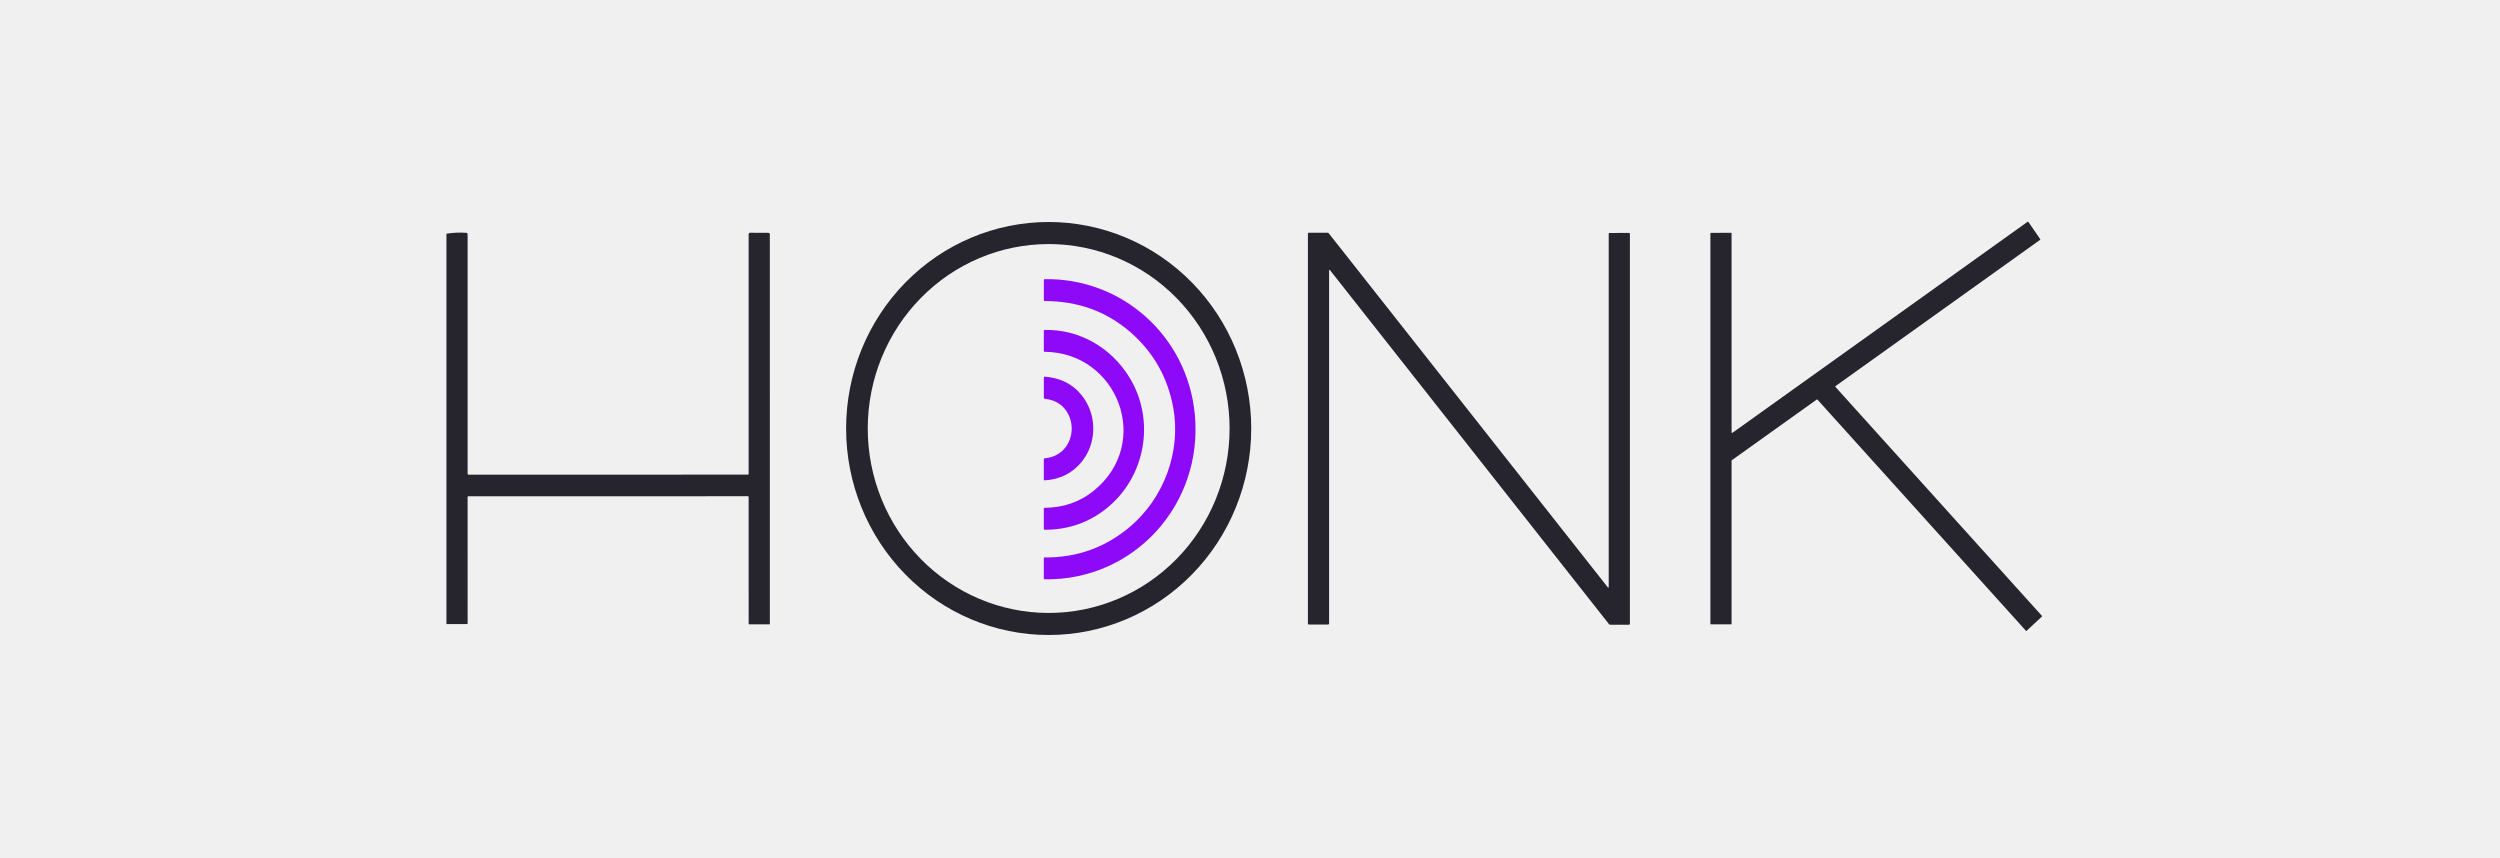
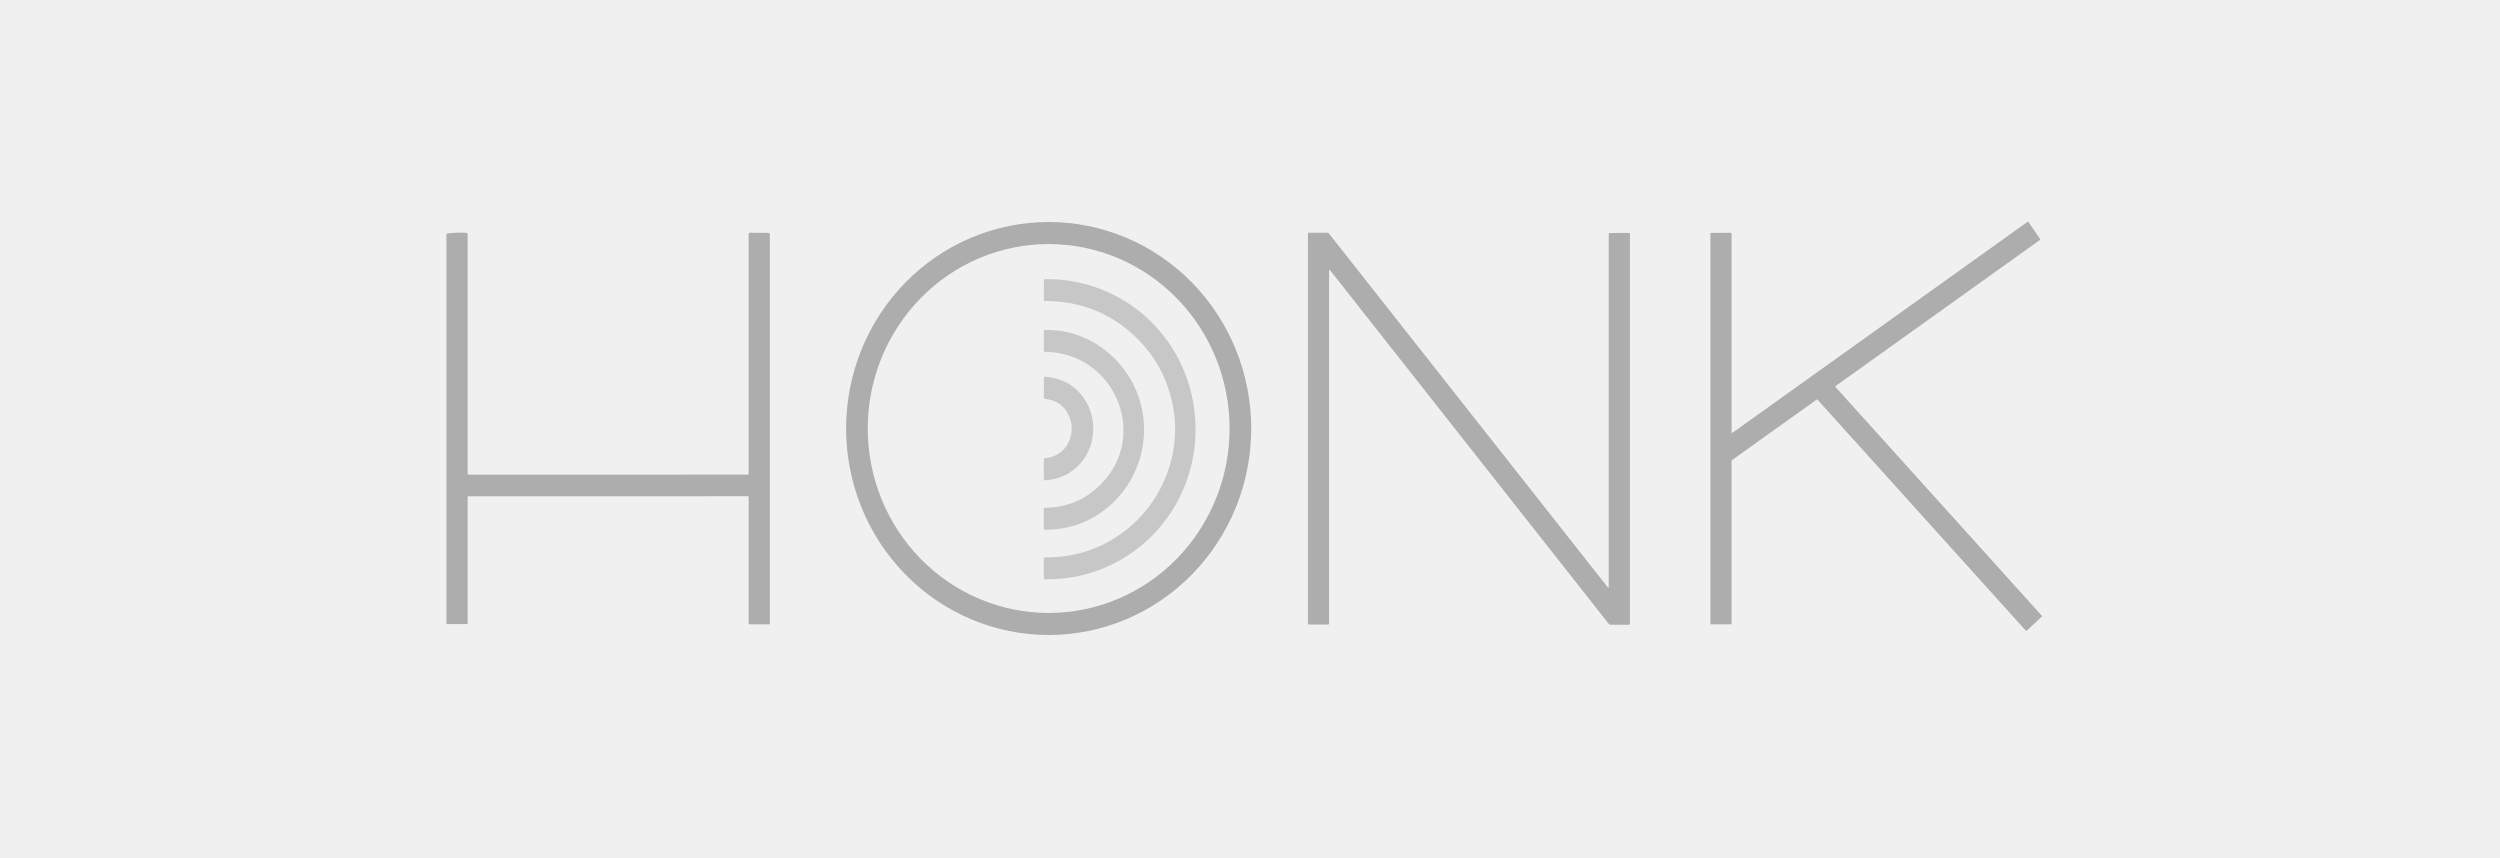
<svg xmlns="http://www.w3.org/2000/svg" width="140" height="48" viewBox="0 0 140 48" fill="none">
-   <g clip-path="url(#clip0_362_3345)">
-     <path d="M97.016 24.238L113.547 12.419C113.55 12.417 113.554 12.415 113.558 12.414C113.562 12.413 113.566 12.413 113.57 12.414C113.574 12.414 113.577 12.416 113.581 12.418C113.584 12.42 113.587 12.423 113.589 12.426L114.251 13.39C114.253 13.393 114.255 13.397 114.256 13.401C114.257 13.405 114.257 13.409 114.256 13.413C114.256 13.417 114.254 13.42 114.252 13.424C114.25 13.427 114.247 13.43 114.244 13.432L102.79 21.621C102.786 21.623 102.783 21.626 102.781 21.63C102.779 21.634 102.777 21.638 102.777 21.642C102.776 21.647 102.777 21.651 102.778 21.655C102.779 21.66 102.782 21.663 102.784 21.667L114.344 34.484C114.347 34.487 114.349 34.491 114.351 34.495C114.352 34.498 114.353 34.502 114.353 34.507C114.352 34.511 114.351 34.515 114.35 34.518C114.348 34.522 114.346 34.525 114.343 34.528L113.493 35.324C113.491 35.327 113.487 35.329 113.483 35.33C113.48 35.332 113.476 35.332 113.472 35.332C113.468 35.332 113.464 35.331 113.46 35.329C113.457 35.328 113.453 35.325 113.451 35.322L101.778 22.379C101.773 22.373 101.766 22.369 101.759 22.369C101.751 22.368 101.744 22.369 101.738 22.374L96.981 25.773C96.977 25.776 96.974 25.779 96.972 25.784C96.969 25.788 96.968 25.793 96.968 25.798V34.932C96.968 34.94 96.965 34.948 96.96 34.954C96.954 34.959 96.946 34.963 96.938 34.963H95.812C95.804 34.963 95.796 34.959 95.791 34.954C95.785 34.948 95.782 34.94 95.782 34.932V13.071C95.782 13.063 95.785 13.055 95.791 13.05C95.796 13.044 95.804 13.041 95.812 13.041L96.938 13.036C96.946 13.036 96.954 13.039 96.96 13.045C96.965 13.05 96.968 13.058 96.968 13.066V24.213C96.968 24.218 96.97 24.224 96.973 24.229C96.976 24.234 96.98 24.238 96.985 24.24C96.99 24.243 96.995 24.244 97.001 24.243C97.006 24.243 97.011 24.241 97.016 24.238Z" fill="#26242D" />
-     <path d="M70.069 23.996C70.069 27.063 68.874 30.005 66.746 32.173C64.619 34.342 61.734 35.56 58.725 35.56C55.717 35.56 52.832 34.342 50.705 32.173C48.577 30.005 47.382 27.063 47.382 23.996C47.382 20.929 48.577 17.988 50.705 15.819C52.832 13.65 55.717 12.432 58.725 12.432C60.215 12.432 61.69 12.731 63.066 13.312C64.443 13.893 65.693 14.745 66.746 15.819C67.8 16.893 68.635 18.168 69.205 19.571C69.775 20.974 70.069 22.478 70.069 23.996ZM68.857 23.996C68.857 21.257 67.79 18.63 65.89 16.693C63.99 14.755 61.413 13.667 58.725 13.667C56.038 13.667 53.461 14.755 51.561 16.693C49.661 18.63 48.594 21.257 48.594 23.996C48.594 26.736 49.661 29.363 51.561 31.3C53.461 33.237 56.038 34.325 58.725 34.325C61.413 34.325 63.99 33.237 65.89 31.3C67.79 29.363 68.857 26.736 68.857 23.996Z" fill="#26242D" />
-     <path d="M25 34.949V13.088C25.356 13.028 25.727 13.011 26.113 13.038C26.161 13.041 26.186 13.068 26.186 13.118L26.186 26.53C26.186 26.564 26.203 26.581 26.237 26.581L41.885 26.579C41.911 26.579 41.924 26.566 41.924 26.539L41.924 13.116C41.924 13.094 41.932 13.073 41.947 13.058C41.962 13.043 41.983 13.034 42.004 13.034L43.033 13.039C43.054 13.039 43.073 13.047 43.087 13.062C43.102 13.077 43.11 13.097 43.11 13.117L43.111 34.926C43.111 34.936 43.108 34.945 43.101 34.952C43.094 34.959 43.085 34.964 43.075 34.964H41.964C41.938 34.964 41.925 34.95 41.925 34.924L41.924 27.829C41.924 27.818 41.92 27.808 41.913 27.8C41.905 27.793 41.895 27.789 41.885 27.789L26.227 27.79C26.216 27.79 26.206 27.795 26.198 27.802C26.191 27.81 26.186 27.82 26.186 27.831L26.187 34.906C26.187 34.935 26.173 34.949 26.144 34.949H25Z" fill="#26242D" />
-     <path d="M74.446 15.11C74.435 15.128 74.429 15.148 74.429 15.17C74.429 21.672 74.429 28.253 74.429 34.912C74.429 34.952 74.409 34.972 74.37 34.972L73.296 34.975C73.282 34.975 73.268 34.969 73.258 34.959C73.248 34.948 73.243 34.934 73.243 34.92V13.081C73.243 13.068 73.248 13.056 73.256 13.047C73.265 13.039 73.277 13.033 73.289 13.033H74.348C74.374 13.033 74.394 13.044 74.41 13.064L90.023 32.873C90.066 32.928 90.088 32.92 90.088 32.849V13.101C90.088 13.065 90.106 13.047 90.142 13.047L91.228 13.045C91.234 13.045 91.24 13.046 91.246 13.048C91.251 13.051 91.257 13.054 91.261 13.058C91.265 13.063 91.268 13.068 91.271 13.074C91.273 13.079 91.274 13.085 91.274 13.091V34.925C91.274 34.941 91.268 34.957 91.257 34.968C91.245 34.98 91.23 34.986 91.214 34.986L90.171 34.985C90.144 34.985 90.122 34.975 90.105 34.954L74.464 15.109C74.463 15.107 74.462 15.106 74.46 15.105C74.459 15.105 74.457 15.104 74.455 15.104C74.453 15.104 74.452 15.105 74.45 15.106C74.448 15.107 74.447 15.108 74.446 15.11Z" fill="#26242D" />
-     <path d="M58.501 15.633C62.813 15.561 66.474 18.793 66.907 23.175C67.407 28.239 63.5 32.52 58.505 32.441C58.47 32.441 58.453 32.423 58.453 32.388V31.259C58.453 31.23 58.467 31.215 58.496 31.216C60.323 31.232 61.925 30.652 63.303 29.477C65.183 27.873 66.148 25.282 65.701 22.829C65.387 21.11 64.571 19.687 63.253 18.56C61.925 17.425 60.342 16.858 58.504 16.858C58.471 16.858 58.454 16.841 58.454 16.808L58.455 15.68C58.455 15.649 58.47 15.633 58.501 15.633Z" fill="#8F09F9" />
-     <path d="M61.251 27.48C64.551 24.8 62.591 19.738 58.504 19.701C58.471 19.701 58.454 19.683 58.454 19.649V18.521C58.454 18.492 58.468 18.478 58.496 18.477C60.458 18.432 62.235 19.478 63.251 21.138C64.723 23.543 64.152 26.719 61.967 28.469C60.97 29.268 59.814 29.667 58.499 29.667C58.468 29.667 58.453 29.652 58.453 29.62L58.453 28.479C58.453 28.451 58.467 28.438 58.493 28.438C59.555 28.429 60.475 28.11 61.251 27.48Z" fill="#8F09F9" />
-     <path d="M59.873 23.3C59.622 22.729 59.166 22.406 58.506 22.33C58.472 22.326 58.454 22.306 58.454 22.271L58.455 21.14C58.455 21.106 58.471 21.091 58.503 21.094C59.478 21.167 60.221 21.586 60.731 22.351C61.436 23.407 61.387 24.873 60.569 25.868C60.043 26.508 59.352 26.852 58.495 26.9C58.467 26.902 58.453 26.888 58.453 26.859L58.453 25.729C58.453 25.69 58.472 25.669 58.51 25.665C59.049 25.61 59.458 25.373 59.736 24.954C60.053 24.478 60.104 23.825 59.873 23.3Z" fill="#8F09F9" />
+   <g clip-path="url(#clip0_4691_12987)">
+     <path d="M97.016 24.238L113.547 12.419C113.55 12.417 113.554 12.415 113.558 12.414C113.562 12.413 113.566 12.413 113.57 12.414C113.573 12.414 113.577 12.416 113.58 12.418C113.584 12.42 113.587 12.423 113.589 12.426L114.251 13.39C114.253 13.393 114.255 13.397 114.256 13.401C114.257 13.405 114.257 13.409 114.256 13.413C114.255 13.417 114.254 13.42 114.252 13.424C114.25 13.427 114.247 13.43 114.244 13.432L102.79 21.621C102.786 21.623 102.783 21.626 102.781 21.63C102.779 21.634 102.777 21.638 102.777 21.642C102.776 21.647 102.777 21.651 102.778 21.655C102.779 21.66 102.781 21.663 102.784 21.667L114.344 34.484C114.347 34.487 114.349 34.491 114.351 34.495C114.352 34.498 114.353 34.502 114.352 34.507C114.352 34.511 114.351 34.515 114.35 34.518C114.348 34.522 114.346 34.525 114.343 34.528L113.493 35.324C113.49 35.327 113.487 35.329 113.483 35.33C113.48 35.332 113.476 35.332 113.472 35.332C113.468 35.332 113.464 35.331 113.46 35.329C113.457 35.328 113.453 35.325 113.451 35.322L101.778 22.379C101.773 22.373 101.766 22.369 101.759 22.369C101.751 22.368 101.744 22.369 101.738 22.374L96.981 25.773C96.977 25.776 96.974 25.779 96.972 25.784C96.969 25.788 96.968 25.793 96.968 25.798V34.932C96.968 34.94 96.965 34.948 96.96 34.954C96.954 34.959 96.946 34.963 96.938 34.963H95.812C95.804 34.963 95.796 34.959 95.791 34.954C95.785 34.948 95.782 34.94 95.782 34.932V13.071C95.782 13.063 95.785 13.055 95.791 13.05C95.796 13.044 95.804 13.041 95.812 13.041L96.938 13.036C96.946 13.036 96.954 13.039 96.96 13.045C96.965 13.05 96.968 13.058 96.968 13.066V24.213C96.968 24.218 96.97 24.224 96.973 24.229C96.975 24.234 96.98 24.238 96.984 24.24C96.989 24.243 96.995 24.244 97 24.243C97.006 24.243 97.011 24.241 97.016 24.238Z" fill="#AEADAD" />
+     <path d="M70.069 23.996C70.069 27.063 68.874 30.005 66.747 32.173C64.619 34.342 61.734 35.56 58.726 35.56C55.717 35.56 52.832 34.342 50.705 32.173C48.577 30.005 47.382 27.063 47.382 23.996C47.382 20.929 48.577 17.988 50.705 15.819C52.832 13.65 55.717 12.432 58.726 12.432C60.215 12.432 61.69 12.731 63.066 13.312C64.443 13.893 65.693 14.745 66.747 15.819C67.8 16.893 68.635 18.168 69.206 19.571C69.776 20.974 70.069 22.478 70.069 23.996ZM68.857 23.996C68.857 21.257 67.79 18.63 65.89 16.693C63.99 14.755 61.413 13.667 58.726 13.667C56.038 13.667 53.462 14.755 51.561 16.693C49.661 18.63 48.594 21.257 48.594 23.996C48.594 26.736 49.661 29.363 51.561 31.3C53.462 33.237 56.038 34.325 58.726 34.325C61.413 34.325 63.99 33.237 65.89 31.3C67.79 29.363 68.857 26.736 68.857 23.996Z" fill="#AEADAD" />
+     <path d="M25 34.949V13.088C25.356 13.028 25.727 13.011 26.113 13.038C26.161 13.041 26.186 13.068 26.186 13.118L26.186 26.53C26.186 26.564 26.203 26.581 26.237 26.581L41.885 26.579C41.911 26.579 41.924 26.566 41.924 26.539L41.924 13.116C41.924 13.094 41.932 13.073 41.947 13.058C41.962 13.043 41.983 13.034 42.004 13.034L43.033 13.039C43.054 13.039 43.073 13.047 43.087 13.062C43.102 13.077 43.11 13.097 43.11 13.117L43.111 34.926C43.111 34.936 43.108 34.945 43.101 34.952C43.094 34.959 43.085 34.964 43.075 34.964H41.964C41.938 34.964 41.925 34.95 41.925 34.924L41.924 27.829C41.924 27.818 41.92 27.808 41.913 27.8C41.905 27.793 41.895 27.789 41.885 27.789L26.227 27.79C26.216 27.79 26.206 27.795 26.198 27.802C26.191 27.81 26.186 27.82 26.186 27.831L26.187 34.906C26.187 34.935 26.173 34.949 26.144 34.949H25Z" fill="#AEADAD" />
+     <path d="M74.446 15.11C74.435 15.128 74.429 15.148 74.429 15.17C74.429 21.672 74.429 28.253 74.429 34.912C74.429 34.952 74.409 34.972 74.37 34.972L73.296 34.975C73.282 34.975 73.269 34.969 73.258 34.959C73.248 34.948 73.243 34.934 73.243 34.92V13.081C73.243 13.068 73.248 13.056 73.256 13.047C73.265 13.039 73.277 13.033 73.289 13.033H74.348C74.374 13.033 74.394 13.044 74.41 13.064L90.023 32.873C90.066 32.928 90.088 32.92 90.088 32.849V13.101C90.088 13.065 90.106 13.047 90.142 13.047L91.228 13.045C91.234 13.045 91.24 13.046 91.246 13.048C91.252 13.051 91.257 13.054 91.261 13.058C91.265 13.063 91.269 13.068 91.271 13.074C91.273 13.079 91.274 13.085 91.274 13.091V34.925C91.274 34.941 91.268 34.957 91.257 34.968C91.245 34.98 91.23 34.986 91.214 34.986L90.171 34.985C90.144 34.985 90.122 34.975 90.105 34.954L74.465 15.109C74.463 15.107 74.462 15.106 74.46 15.105C74.459 15.105 74.457 15.104 74.455 15.104C74.454 15.104 74.452 15.105 74.45 15.106C74.449 15.107 74.447 15.108 74.446 15.11Z" fill="#AEADAD" />
+     <path d="M58.501 15.633C62.813 15.561 66.474 18.793 66.907 23.175C67.407 28.239 63.5 32.52 58.505 32.441C58.47 32.441 58.453 32.423 58.453 32.388V31.259C58.453 31.23 58.467 31.215 58.496 31.216C60.323 31.232 61.925 30.652 63.303 29.477C65.183 27.873 66.148 25.282 65.701 22.829C65.387 21.11 64.571 19.687 63.253 18.56C61.925 17.425 60.342 16.858 58.504 16.858C58.471 16.858 58.454 16.841 58.454 16.808L58.455 15.68C58.455 15.649 58.47 15.633 58.501 15.633Z" fill="#C7C7C7" />
+     <path d="M61.251 27.48C64.551 24.8 62.591 19.738 58.504 19.701C58.471 19.701 58.454 19.683 58.454 19.649V18.521C58.454 18.492 58.468 18.478 58.496 18.477C60.458 18.432 62.235 19.478 63.251 21.138C64.723 23.543 64.152 26.719 61.967 28.469C60.97 29.268 59.814 29.667 58.499 29.667C58.468 29.667 58.453 29.652 58.453 29.62L58.453 28.479C58.453 28.451 58.467 28.438 58.493 28.438C59.555 28.429 60.475 28.11 61.251 27.48Z" fill="#C7C7C7" />
+     <path d="M59.873 23.3C59.622 22.729 59.166 22.406 58.506 22.33C58.472 22.326 58.454 22.306 58.454 22.271L58.455 21.14C58.455 21.106 58.471 21.091 58.503 21.094C59.478 21.167 60.221 21.586 60.731 22.351C61.436 23.407 61.387 24.873 60.569 25.868C60.043 26.508 59.352 26.852 58.495 26.9C58.467 26.902 58.453 26.888 58.453 26.859L58.453 25.729C58.453 25.69 58.472 25.669 58.51 25.665C59.049 25.61 59.458 25.373 59.736 24.954C60.053 24.478 60.104 23.825 59.873 23.3Z" fill="#C7C7C7" />
  </g>
  <defs>
-     <clipPath id="clip0_362_3345">
+     <clipPath id="clip0_4691_12987">
      <rect width="90" height="23.22" fill="white" transform="translate(25 12.3899)" />
    </clipPath>
  </defs>
</svg>
